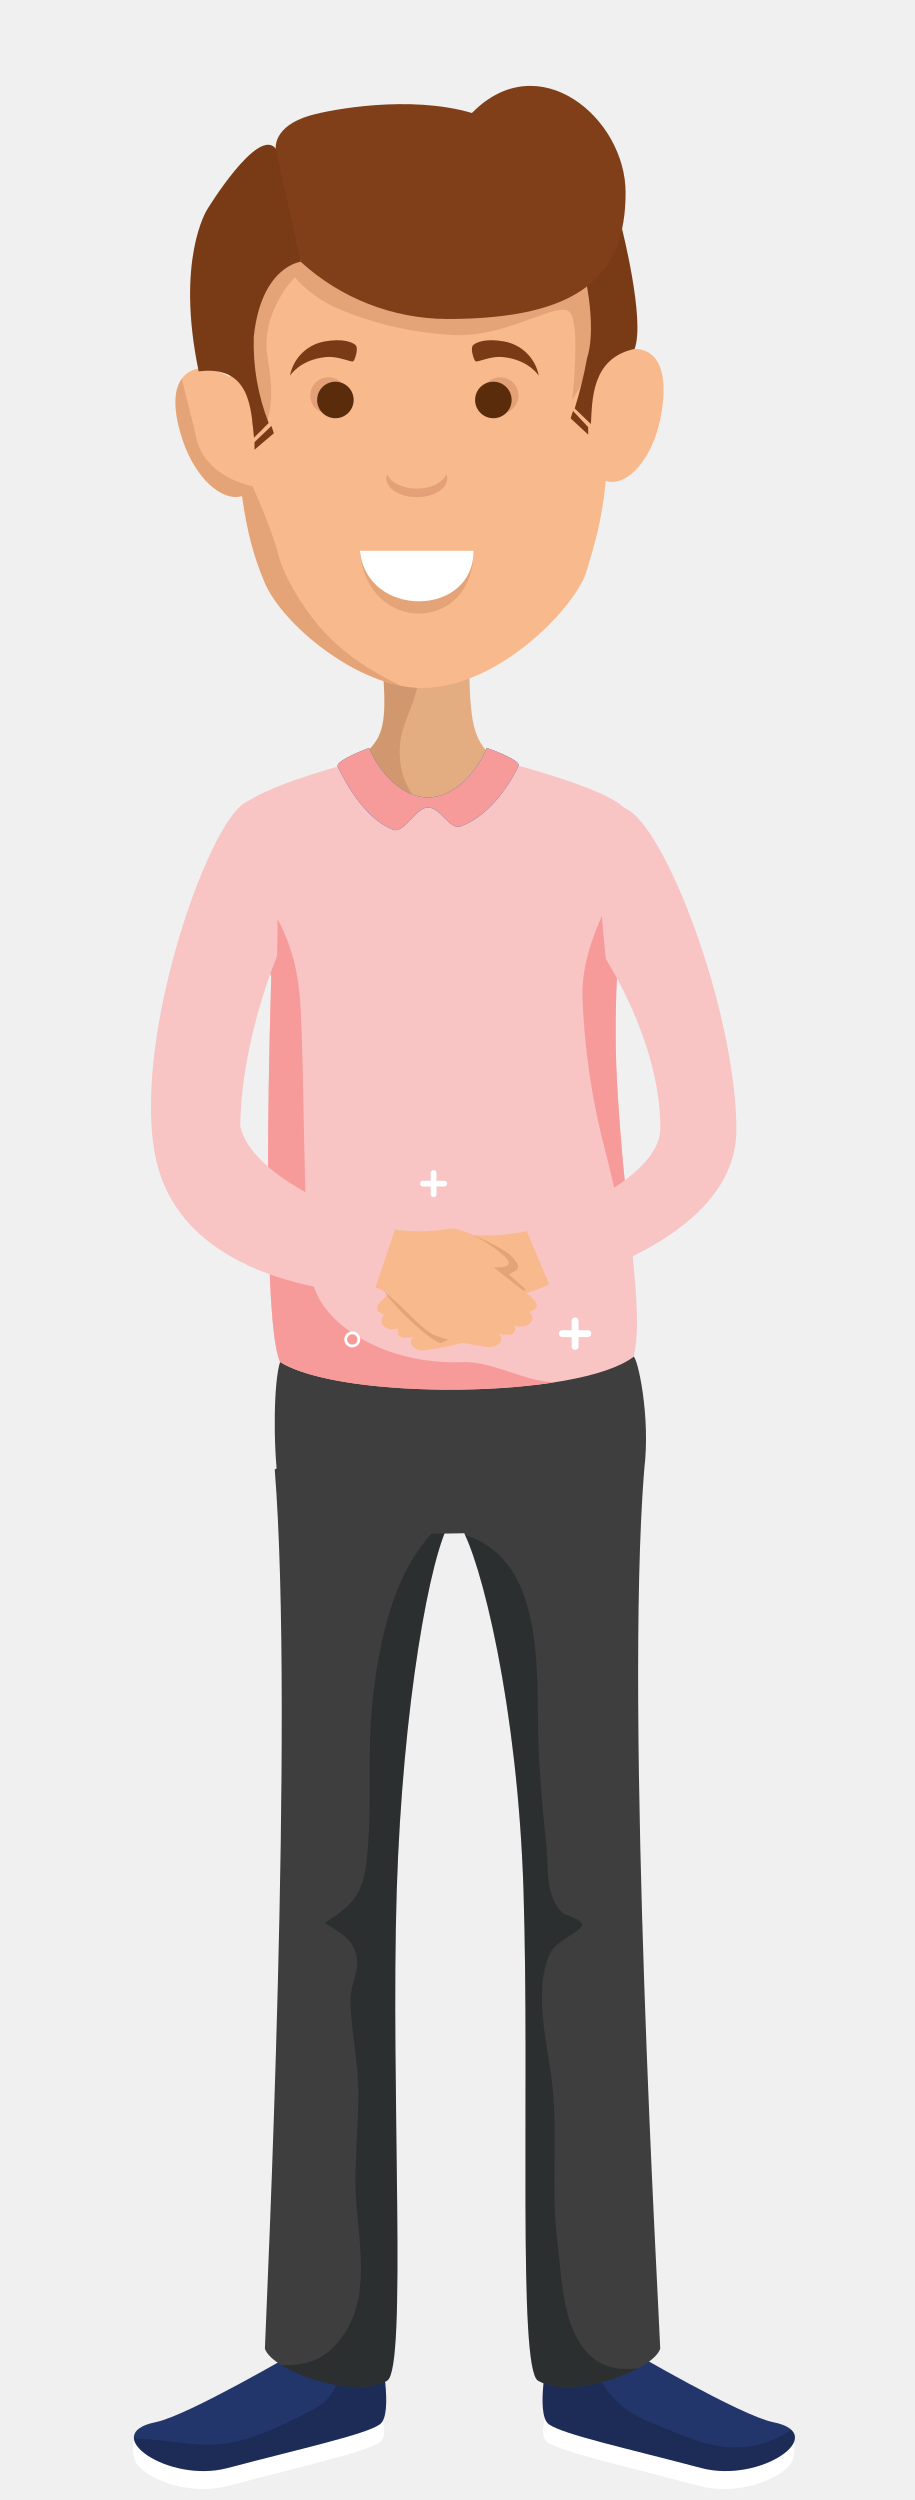
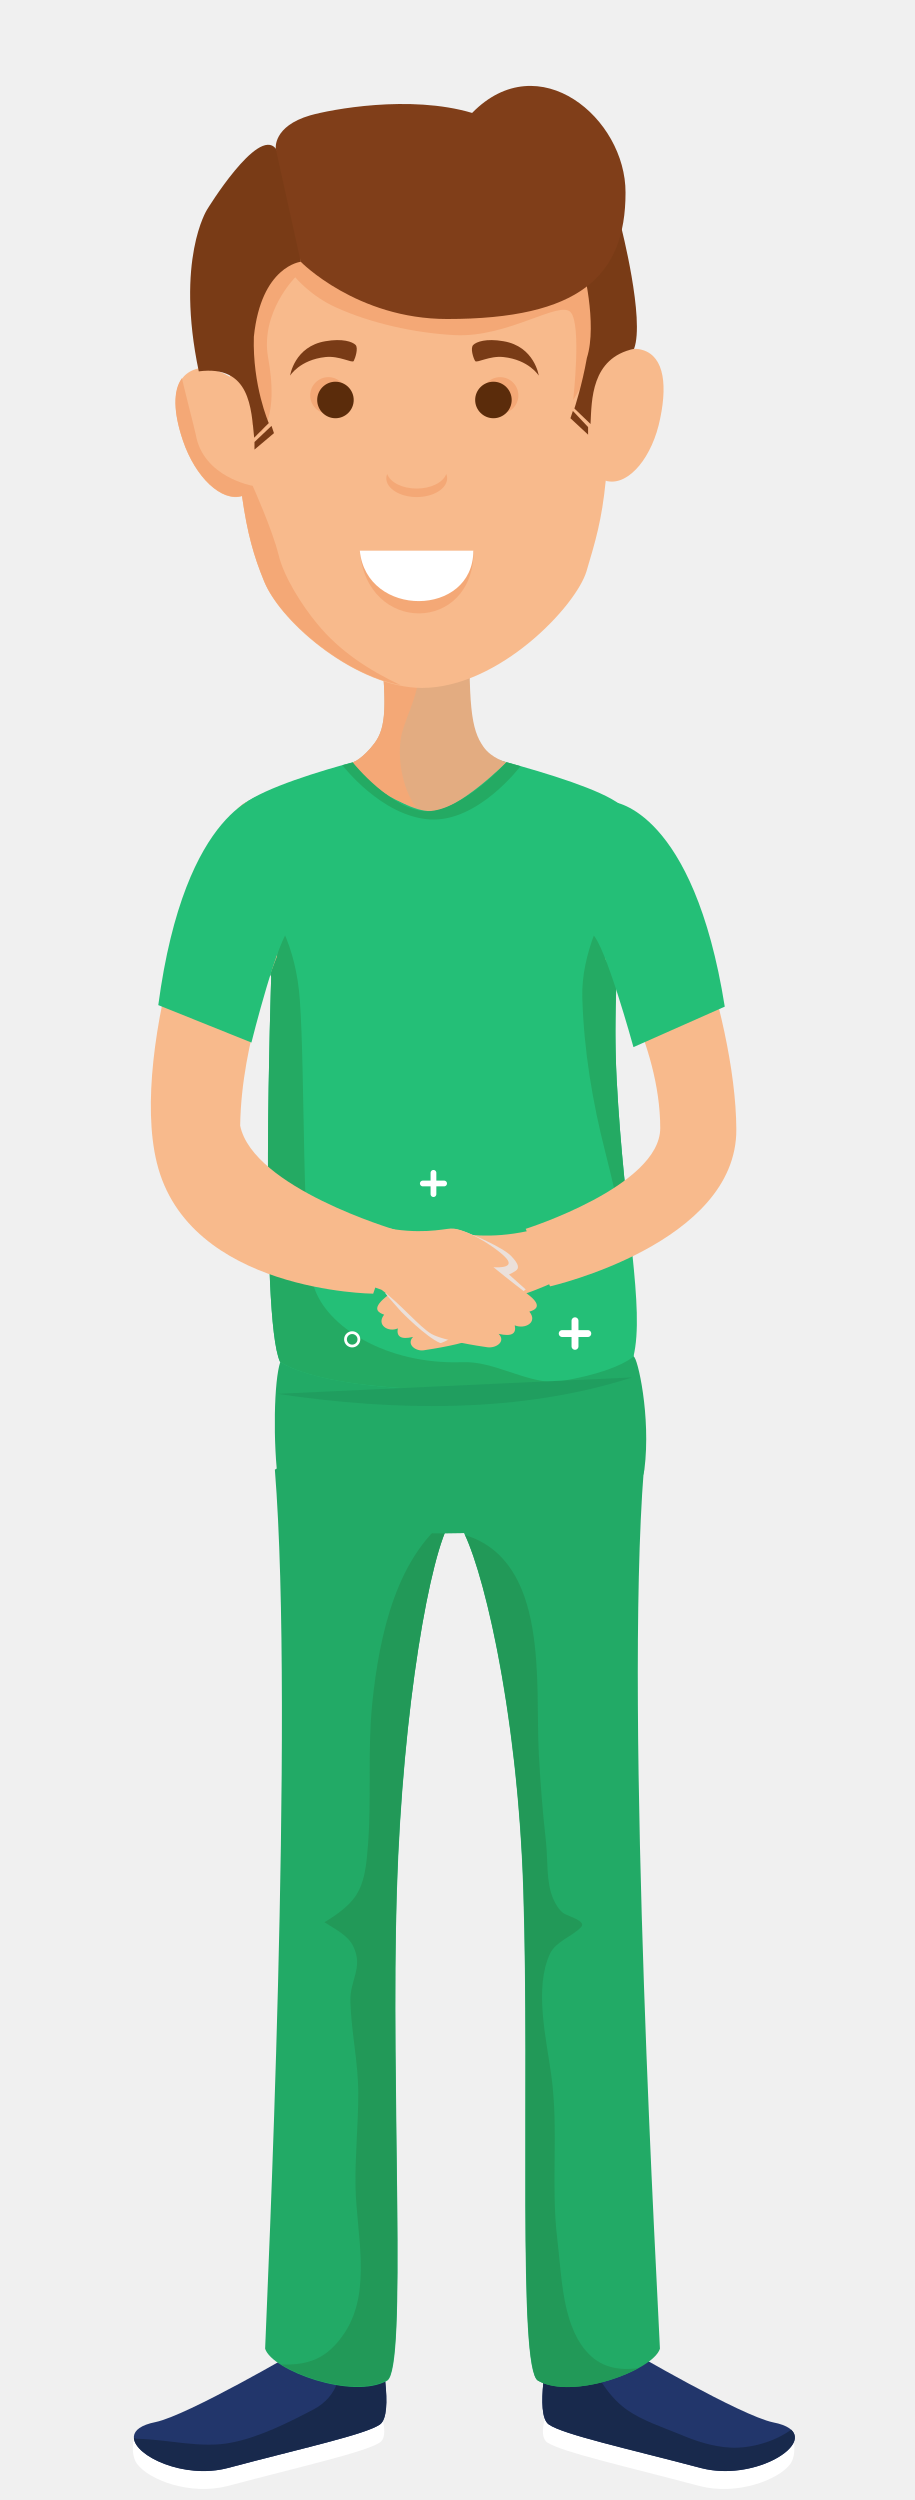
- <svg xmlns="http://www.w3.org/2000/svg" viewBox="0 0 300.52 821.26">
-   <defs>
-     <style>.cls-1{isolation:isolate;}.cls-2{fill:#fff;}.cls-3{fill:#22366b;}.cls-4{fill:#cfcfcf;}.cls-10,.cls-13,.cls-4,.cls-6{mix-blend-mode:multiply;}.cls-5{fill:#3e3e3e;}.cls-6{fill:#b7c1c6;}.cls-7{fill:#f8c4c4;}.cls-8{fill:#f79a9a;}.cls-9{fill:#e3ac81;}.cls-10{fill:#ebe0da;}.cls-11{fill:#f8ba8c;}.cls-12{fill:#793b16;}.cls-13{fill:#eadbd8;}.cls-14{fill:#5b2c0b;}.cls-15{fill:#803e19;}.cls-16{fill:#0874b7;}.cls-17{fill:#2b96f4;}.cls-18,.cls-19,.cls-20{fill:none;stroke:#fff;stroke-linecap:round;stroke-linejoin:round;}.cls-18{stroke-width:2.27px;}.cls-19{stroke-width:1.89px;}.cls-20{stroke-width:0.91px;}</style>
-   </defs>
-   <g class="cls-1">
-     <g id="OBJECT">
-       <path class="cls-2" d="M74.76,816.67c24.38-6.46,45.14-11.14,50-14.34,3.3-2.16-.06-10.67-.06-10.67L98.42,778,44,800.84s-1.26,5.41,1,8.59C48.87,814.71,62.51,819.91,74.76,816.67Z" />
-       <path class="cls-2" d="M229.85,816.67c-24.38-6.46-45.14-11.14-50-14.34-3.3-2.16.07-10.67.07-10.67L206.19,778l54.43,22.89s1.28,5.41-1,8.59C255.75,814.71,242.1,819.91,229.85,816.67Z" />
-       <path class="cls-3" d="M230.35,810.76c-24.37-6.46-45.24-11-50-14.34s0-24.86,0-24.86l26.36.48S243.41,793.58,254,795.7C273.12,799.53,250,815.94,230.35,810.76Z" />
-       <path class="cls-4" d="M259.91,798.18A32.37,32.37,0,0,1,240.09,804c-5.9-.33-11.4-2.13-16.83-4.37-5.62-2.32-12.27-4.46-17.26-8-7.22-5.1-10.39-12.88-15.17-19.92l-10.5-.2s-4.78,21.51,0,24.86,25.65,7.88,50,14.34C247,815.16,266.21,804,259.91,798.18Z" />
-       <path class="cls-5" d="M151.24,501.37c6.69,10.52,18.82,59,20.73,119.64,2.06,65.48-1.91,157.25,4.78,161.07,11.27,6.44,37.76-3.34,40.14-10.52-.47-13.85-11.72-207.7-5.27-288.71C174.11,461.11,136,477.44,151.24,501.37Z" />
-       <path class="cls-6" d="M192.37,772.24c-7.83-9.22-7.92-25-9.31-36.42-2.2-18.15.53-35.88-2-54.09-1.64-11.83-5.71-28.62-.39-39.93,1.86-4,7.39-5.72,10.24-8.72,1.9-2-4.26-3.65-5.51-4.37-1.75-1-2.94-3.21-3.69-5-2.32-5.43-1.66-12.55-2.29-18.31-1.07-9.82-1.92-19.66-2.42-29.53-1.17-22.77,3.57-63-24.21-71.58,6.86,14.8,17.4,60.47,19.17,116.69,2.06,65.48-1.91,157.25,4.78,161.07,8,4.57,23.67,1,32.94-4.08C203.3,778.75,197.18,777.91,192.37,772.24Z" />
-       <path class="cls-3" d="M74.76,810.76c24.38-6.46,45.24-11,50-14.34s0-24.86,0-24.86L98.42,772S61.7,793.58,51.11,795.7C32,799.53,55.16,815.94,74.76,810.76Z" />
-       <path class="cls-4" d="M124.78,771.56l-14,.26a15.91,15.91,0,0,1-7.93,19.72c-8.18,4.25-17.56,9-26.58,10.83-10.13,2.11-20.82-1-31-1.25a3.31,3.31,0,0,1-1.3-.28c.2,5.94,16.44,13.71,30.78,9.92,24.38-6.46,45.24-11,50-14.34S124.78,771.56,124.78,771.56Z" />
-       <path class="cls-5" d="M148.05,499.54c-6.69,10.51-15.8,60.78-17.71,121.47-2.06,65.48,3.52,157.25-3.17,161.07-11.27,6.44-37.76-3.34-40.15-10.52.5-14.29,9.72-207.4,3.23-288.83C127.77,461,163.28,475.61,148.05,499.54Z" />
-       <path class="cls-6" d="M148.05,499.54c.49-.78.93-1.54,1.32-2.3-19.23,13-24.76,40.2-27.08,62.34-1.63,15.55-.18,31-1.4,46.53-.47,6.07-.91,13.23-5,18.15-2.58,3.13-5.9,5.3-9.29,7.41,3.52,2.34,7.76,4.3,9.51,8,3.34,7-1.24,11-1,18,.31,10.14,2.64,20.09,2.61,30.27s-1.13,20.53-.92,30.79c.31,15.07,5.45,33.79-3.42,47.48-6,9.23-12.54,10.88-21,10.74,8.9,5.57,26.19,10,34.74,5.13,6.69-3.82,1.11-95.59,3.17-161.07C132.25,560.32,141.36,510.05,148.05,499.54Z" />
-       <path class="cls-5" d="M91.46,487.79c-1.88-13.87-1.47-34.4.56-40.38S205,429.17,208.14,445.72c1.24.06,5.67,19.45,3.48,37.13C208.4,508.94,94.57,510.72,91.46,487.79Z" />
-       <path class="cls-7" d="M208.14,445.72C189.87,459.61,112,460,92,447.41c-6.68-14.59-2.89-126.52-2.89-126.52S73.38,271.14,77.94,266c9.28-10.5,63.53-21.76,63.53-21.76S199.19,257,205.5,266c3.07,4.39-5.13,45-2.83,88.87C205.11,401.27,211.92,429.75,208.14,445.72Z" />
-       <path class="cls-8" d="M191.34,327.68a231.33,231.33,0,0,0,7.64,51c2.09,8.12,3.82,16.33,5.91,24.44a60.72,60.72,0,0,0,2.77,7.91c-1.53-14.81-3.79-33.31-5-56.17-1.38-26.4,1-51.61,2.51-68.46C198,299.31,190.91,313.45,191.34,327.68Z" />
-       <path class="cls-8" d="M151.88,447.47c-25,.9-44.8-11.75-48.75-24.87s-2.84-69.46-4.56-94.13c-1.19-17-7.54-30.54-18.72-41.23,3.54,15.51,9.28,33.65,9.28,33.65S85.34,432.82,92,447.41c14.48,9.16,59.48,11.44,90.06,6.7C171.63,453.67,161.91,447.11,151.88,447.47Z" />
-       <path class="cls-9" d="M166.45,250.41s-7.19,12.72-24.3,12.72a34,34,0,0,1-26.25-12.61s3.23-1.17,7.07-6.31,4.33-12.36,1.38-37.81c-3.65-31.56,28.72-34.23,30.06-6.45-.81,32.2.27,39.67,4.29,45.35C161.46,249.2,166.45,250.41,166.45,250.41Z" />
-       <path class="cls-10" d="M131.57,243.07c1.12-8.51,11-21.63,2.47-29.14a21.86,21.86,0,0,0-9.37-4.66c2.59,23.11,2.1,29.86-1.7,34.94s-7.07,6.31-7.07,6.31A39.77,39.77,0,0,0,136.25,262C132.41,257.22,130.58,250.66,131.57,243.07Z" />
-       <path class="cls-11" d="M209.93,114.71c-2.39-.42-5.66.56-8.78,2.52.21-8.64.35-17.75.49-27.38.49-34.42-35.73-51.47-65.7-47.94C98.51,46.31,73.25,61.56,74.06,92c.21,8,.65,19.35,1.48,31.85-4.05-2.44-8.53-3.47-11.41-2.55-7.42,2.39-8.14,11.46-4.07,23.5S72.74,164.94,79.49,163c1.81,12.55,3.86,19.76,7.32,28.14,5.81,14.06,31,34.87,51.78,34.87,25.34,0,50.75-26.93,54.12-38.39,2.88-9.81,5-16.63,6.31-29.67a4.41,4.41,0,0,0,.7.23c7,1.34,14.68-8,17.23-20.71C219.46,124.93,217.59,116,209.93,114.71Z" />
-       <path class="cls-10" d="M104.11,204.85c-4.75-5.83-10.86-15.29-12.65-22.57-2.06-8.38-8.53-22.59-8.53-22.59s-16.33-2.78-18.66-16.9c-.26-1.59-4.34-16.93-4.49-18.52-3.13,4.12-2.77,11.47.28,20.49,4.09,12.05,12.68,20.18,19.43,18.19,1.81,12.55,3.86,19.76,7.32,28.14,5.17,12.51,25.71,30.35,44.78,34.14C121.06,220.11,111.49,213.91,104.11,204.85Z" />
-       <path class="cls-10" d="M201.5,99c-3.73-10.17-2.38-20-11.22-22.37-5.73-1.53-31.77,21-37.47,19.43-12.69-3.62-23.34-8.25-33.41-16.8-3.08-2.62-8.78-7.33-12.74-3.44-2.54,2.5-8.6-2.78-10,.45-3.34,7.58-8-2.14-13.28,4.39-1.63,2-4,13.07-5.9,14.79-2.92,2.65,4.72,23.88,5.06,27.4a138.43,138.43,0,0,1,.26,16.79c.26-.32,2.58,2.77,2.85,2.44,4.72-5.83,3.59-17.27,2.3-24.43-2.68-14.89,8.87-26.52,8.87-26.52A40.69,40.69,0,0,0,110.14,101a111.61,111.61,0,0,0,39,9.08c17.48.86,34.48-11.6,38.06-7.48s.77,28.76.77,28.76S204.16,106.23,201.5,99Z" />
-       <path class="cls-12" d="M98.78,86s0-25.24-8.2-37.2C84.69,41.45,68,68.91,68,68.91S57.59,85.3,65.27,122c17-2.15,17.19,12.3,18.16,21.79,1.71-1.77,4.84-4.83,4.84-4.83a71.19,71.19,0,0,1-4.9-28.39C85.83,87.44,98.78,86,98.78,86Z" />
-       <path class="cls-12" d="M191.32,86.91s5.14,19.44,1.54,30.7a139.3,139.3,0,0,1-4.07,16.59l5.33,5.11c.45-7.73.08-21.7,14.35-24.68,3.57-9.57-4.35-40.33-4.35-40.33Z" />
-       <path class="cls-12" d="M116.18,118.57c-.55.85-4.66-1.76-9.31-1.25-8.44.91-11.62,6.12-11.62,6.12a14.08,14.08,0,0,1,11.6-11.31c5.75-1,8.87.25,9.93,1.21S116.72,117.72,116.18,118.57Z" />
-       <path class="cls-10" d="M118.22,181.05c2.2,27.6,37.36,27.11,37.36,0Z" />
-       <path class="cls-13" d="M136.9,160.52c-4.73,0-8.69-2.05-9.71-4.79a4,4,0,0,0-.27,1.4c0,3.42,4.47,6.19,10,6.19s10-2.77,10-6.19a4,4,0,0,0-.27-1.4C145.59,158.47,141.63,160.52,136.9,160.52Z" />
-       <path class="cls-13" d="M113.92,129.93a6,6,0,1,1-6-6A6,6,0,0,1,113.92,129.93Z" />
-       <path class="cls-14" d="M116.18,131.39a6,6,0,1,1-6-6A6,6,0,0,1,116.18,131.39Z" />
-       <path class="cls-12" d="M156.07,118.57c.54.85,4.65-1.76,9.3-1.25,8.44.91,11.63,6.12,11.63,6.12a14.09,14.09,0,0,0-11.61-11.31c-5.75-1-8.87.25-9.93,1.21S155.52,117.72,156.07,118.57Z" />
-       <path class="cls-13" d="M158.32,129.93a6,6,0,1,0,6-6A6,6,0,0,0,158.32,129.93Z" />
-       <path class="cls-14" d="M156.07,131.39a6,6,0,1,0,6-6A6,6,0,0,0,156.07,131.39Z" />
-       <path class="cls-15" d="M205.51,63.31c0,27.48-15.17,41.48-58.63,41.48A71.83,71.83,0,0,1,98.78,86l-8.2-37.2s-1-7.3,11.28-10.86c6.7-1.94,32.68-6.86,53.17-.82C177,14.68,205.56,38.86,205.51,63.31Z" />
-       <path class="cls-16" d="M159.9,245.68c-3.08,7.66-10.57,16.3-19.33,16.3s-16.25-8.64-19.33-16.3c0,0-11.22,4.17-10.31,6.11,3.62,7.74,10.19,17.79,18.24,20.79,3.55,1.33,7.45-7.33,11.46-7.33s7.18,7.48,10.61,6.26c8.36-3,15.45-12,19.1-20C171.19,249.64,159.9,245.68,159.9,245.68Z" />
-       <polygon class="cls-12" points="193.22 142.79 187.45 137.42 188.24 135 193.22 140.31 193.22 142.79" />
-       <polygon class="cls-12" points="83.6 147.73 89.96 142.33 89.17 139.91 83.6 145.24 83.6 147.73" />
-       <path class="cls-2" d="M118.24,180.93c2.2,22.34,37.32,21.94,37.32,0Z" />
-       <path class="cls-17" d="M112.49,250l-.12-.12S119.82,247.81,112.49,250Z" />
-       <path class="cls-8" d="M159.9,245.68c-3.08,7.66-10.57,16.3-19.33,16.3s-16.25-8.64-19.33-16.3c0,0-11.22,4.17-10.31,6.11,3.62,7.74,10.19,17.79,18.24,20.79,3.55,1.33,7.45-7.33,11.46-7.33s7.18,7.48,10.61,6.26c8.36-3,15.45-12,19.1-20C171.19,249.64,159.9,245.68,159.9,245.68Z" />
-       <path class="cls-11" d="M201.3,295.94c15.64,3.87,21.29,7.62,30.3,75.65v.27a27.17,27.17,0,0,1-9.41,22.66c-11.29,9.7-30.5,24.24-50.79,30.86-5.37,4.07-11.55,12.07-15.09,14.15s-14.38,3.74-17.05,4.07-5.84-2-3.53-4.44c-4.09,1-5.53-.23-5-2.84-3.14,1.37-7.18-1.08-4.54-4.51-1.57-.56-4.45-1.73.38-5.68S137,417.45,137,417.45s-6.08.52-4.4-2.37,12.56-10.45,17.28-10,34.27,7.25,71.79-29c-2.85-9.57-10-35.84-10-35.84" />
-       <path class="cls-10" d="M143.42,406s3.65-3,7.5-1.89,14.26,5.7,17,8.45,2.73,4.13,1.49,4.85-2.21,1.24-2.21,1.24l5.48,4.94-2.31,1.92s-24.41,16.26-25.8,15.7c-4.58-1.88-12.79-10.32-12.79-10.32s-5-5.62-5.24-6S143.42,406,143.42,406Z" />
-       <path class="cls-11" d="M89.88,285.24c-16.7,3.62-21.51,15.22-30,83.38v.26a26.63,26.63,0,0,0,9.74,22.32c12.15,9.92,33.41,25.32,55.71,32.45,5.84,4.19,12.59,12.32,16.43,14.48s15.48,4,18.35,4.37,6.22-1.93,3.7-4.39c4.4,1.05,5.93-.14,5.31-2.77,3.39,1.43,7.69-1,4.79-4.45,1.68-.53,4.75-1.66-.5-5.71s-11.27-8.9-11.27-8.9,6.53.63,4.68-2.3-13.65-10.7-18.7-10.36-31.72,8-72.56-29c2.9-9.55,8.34-51.13,8.34-51.13" />
-       <path class="cls-7" d="M180.68,422.55l-8-18.92s44.24-14,44.24-33.11c0-28.18-17.86-55.35-17.86-55.35s-6.89-55.09,6.26-49.67,36.43,66.74,36.59,105.5C242.06,408.6,180.68,422.55,180.68,422.55Z" />
-       <path class="cls-7" d="M122.63,425l7.16-21s-46.68-13.81-50.87-34.17C79.28,341.6,91,314.19,91,314.19s2.41-57-10.27-50.57S42.37,344.29,51.51,381.93C61.84,424.49,122.63,425,122.63,425Z" />
-       <line class="cls-18" x1="188.92" y1="433.91" x2="188.92" y2="442.31" />
-       <line class="cls-18" x1="193.12" y1="438.11" x2="184.72" y2="438.11" />
-       <line class="cls-19" x1="142.44" y1="385.33" x2="142.44" y2="392.33" />
-       <line class="cls-19" x1="145.94" y1="388.83" x2="138.94" y2="388.83" />
-       <circle class="cls-20" cx="115.73" cy="440.01" r="2.16" />
+ <svg xmlns="http://www.w3.org/2000/svg" version="1.1" id="Layer_1" x="0px" y="0px" viewBox="0 0 300.5 821.3" style="enable-background:new 0 0 300.5 821.3;" xml:space="preserve">
+   <style type="text/css">
+ 	.st0{fill:#FFFFFF;}
+ 	.st1{fill:#22366B;}
+ 	.st2{fill:#18294C;}
+ 	.st3{fill:#22AA66;}
+ 	.st4{fill:#229958;}
+ 	.st5{fill:#24BF77;}
+ 	.st6{fill:#24AA63;}
+ 	.st7{fill:#E3AC81;}
+ 	.st8{fill:#F4A876;}
+ 	.st9{fill:#F8BA8C;}
+ 	.st10{fill:#793B16;}
+ 	.st11{fill:#5B2C0B;}
+ 	.st12{fill:#803E19;}
+ 	.st13{fill:#EBE0DA;}
+ 	.st14{fill:none;stroke:#FFFFFF;stroke-width:2.27;stroke-linecap:round;stroke-linejoin:round;}
+ 	.st15{fill:none;stroke:#FFFFFF;stroke-width:1.89;stroke-linecap:round;stroke-linejoin:round;}
+ 	.st16{fill:none;stroke:#FFFFFF;stroke-width:0.91;stroke-linecap:round;stroke-linejoin:round;}
+ 	.st17{fill:#209E5F;}
+ </style>
+   <g id="BACKGROUND">
+ </g>
+   <g id="OBJECT">
+     <g>
+       <g>
+         <g>
+           <g>
+             <path class="st0" d="M74.8,816.7c24.4-6.5,45.1-11.1,50-14.3c3.3-2.2-0.1-10.7-0.1-10.7L98.4,778L44,800.8c0,0-1.3,5.4,1,8.6       C48.9,814.7,62.5,819.9,74.8,816.7z" />
+             <path class="st0" d="M229.8,816.7c-24.4-6.5-45.1-11.1-50-14.3c-3.3-2.2,0.1-10.7,0.1-10.7l26.3-13.7l54.4,22.9       c0,0,1.3,5.4-1,8.6C255.7,814.7,242.1,819.9,229.8,816.7z" />
+             <path class="st1" d="M230.3,810.8c-24.4-6.5-45.2-11-50-14.3s0-24.9,0-24.9l26.4,0.5c0,0,36.7,21.5,47.3,23.7       C273.1,799.5,250,815.9,230.3,810.8z" />
+             <path class="st2" d="M259.9,798.2c-5.4,4-13.4,6.2-19.8,5.9c-5.9-0.3-11.4-2.1-16.8-4.4c-5.6-2.3-12.3-4.5-17.3-8       c-7.2-5.1-10.4-12.9-15.2-19.9l-10.5-0.2c0,0-4.8,21.5,0,24.9c4.8,3.3,25.6,7.9,50,14.3C247,815.2,266.2,804,259.9,798.2z" />
+             <path class="st3" d="M151.2,501.4c6.7,10.5,18.8,58.9,20.7,119.6c2.1,65.5-1.9,157.2,4.8,161.1c11.3,6.4,37.8-3.3,40.1-10.5       c-0.5-13.9-11.7-207.7-5.3-288.7C174.1,461.1,136,477.4,151.2,501.4z" />
+             <path class="st4" d="M192.4,772.2c-7.8-9.2-7.9-25-9.3-36.4c-2.2-18.1,0.5-35.9-2-54.1c-1.6-11.8-5.7-28.6-0.4-39.9       c1.9-4,7.4-5.7,10.2-8.7c1.9-2-4.3-3.6-5.5-4.4c-1.7-1-2.9-3.2-3.7-5c-2.3-5.4-1.7-12.5-2.3-18.3c-1.1-9.8-1.9-19.7-2.4-29.5       c-1.2-22.8,3.6-63-24.2-71.6c6.9,14.8,17.4,60.5,19.2,116.7c2.1,65.5-1.9,157.2,4.8,161.1c8,4.6,23.7,1,32.9-4.1       C203.3,778.8,197.2,777.9,192.4,772.2z" />
+             <path class="st1" d="M74.8,810.8c24.4-6.5,45.2-11,50-14.3s0-24.9,0-24.9L98.4,772c0,0-36.7,21.5-47.3,23.7       C32,799.5,55.2,815.9,74.8,810.8z" />
+             <path class="st2" d="M124.8,771.6l-14,0.3c2.4,7.1,0.2,15.5-7.9,19.7c-8.2,4.3-17.6,9-26.6,10.8c-10.1,2.1-20.8-1-31-1.2       c-0.5,0-0.9-0.1-1.3-0.3c0.2,5.9,16.4,13.7,30.8,9.9c24.4-6.5,45.2-11,50-14.3C129.6,793.1,124.8,771.6,124.8,771.6z" />
+             <path class="st3" d="M148.1,499.5c-6.7,10.5-15.8,60.8-17.7,121.5c-2.1,65.5,3.5,157.2-3.2,161.1c-11.3,6.4-37.8-3.3-40.1-10.5       c0.5-14.3,9.7-207.4,3.2-288.8C127.8,461,163.3,475.6,148.1,499.5z" />
+             <path class="st4" d="M148.1,499.5c0.5-0.8,0.9-1.5,1.3-2.3c-19.2,13-24.8,40.2-27.1,62.3c-1.6,15.6-0.2,31-1.4,46.5       c-0.5,6.1-0.9,13.2-5,18.1c-2.6,3.1-5.9,5.3-9.3,7.4c3.5,2.3,7.8,4.3,9.5,8c3.3,7-1.2,11-1,18c0.3,10.1,2.6,20.1,2.6,30.3       c0,10.3-1.1,20.5-0.9,30.8c0.3,15.1,5.4,33.8-3.4,47.5c-6,9.2-12.5,10.9-21,10.7c8.9,5.6,26.2,10,34.7,5.1       c6.7-3.8,1.1-95.6,3.2-161.1C132.3,560.3,141.4,510.1,148.1,499.5z" />
+             <path class="st3" d="M91.5,487.8c-1.9-13.9-1.5-34.4,0.6-40.4c2-6,112.9-18.2,116.1-1.7c1.2,0.1,5.7,19.4,3.5,37.1       C208.4,508.9,94.6,510.7,91.5,487.8z" />
+             <path class="st5" d="M208.1,445.7C189.9,459.6,112,460,92,447.4c-6.7-14.6-2.9-126.5-2.9-126.5S73.4,271.1,77.9,266       c9.3-10.5,63.5-21.8,63.5-21.8s57.7,12.7,64,21.8c3.1,4.4-5.1,45-2.8,88.9C205.1,401.3,211.9,429.7,208.1,445.7z" />
+             <path class="st6" d="M191.3,327.7c0.5,17.3,3.3,34.2,7.6,51c2.1,8.1,3.8,16.3,5.9,24.4c0.7,2.7,1.7,5.3,2.8,7.9       c-1.5-14.8-3.8-33.3-5-56.2c-1.4-26.4,1-51.6,2.5-68.5C198,299.3,190.9,313.4,191.3,327.7z" />
+             <path class="st6" d="M151.9,447.5c-25,0.9-44.8-11.7-48.8-24.9c-4-13.1-2.8-69.5-4.6-94.1c-1.2-17-7.5-30.5-18.7-41.2       c3.5,15.5,9.3,33.7,9.3,33.7S85.3,432.8,92,447.4c14.5,9.2,59.5,11.4,90.1,6.7C171.6,453.7,161.9,447.1,151.9,447.5z" />
+             <path class="st7" d="M166.4,250.4c0,0-16.1,16.1-24.6,16.1c-12,0-25.9-16-25.9-16s3.2-1.2,7.1-6.3c3.9-5.3,4.3-12.4,1.4-37.8       c-3.7-31.6,28.7-34.2,30.1-6.5c-0.8,32.2,0.3,39.7,4.3,45.4C161.5,249.2,166.4,250.4,166.4,250.4z" />
+             <path class="st8" d="M131.6,243.1c1.1-8.5,10.9-21.6,2.5-29.1c-2.7-2.4-5.9-3.8-9.4-4.7c2.6,23.1,2.1,29.9-1.7,34.9       c-3.8,5.1-7.1,6.3-7.1,6.3s8,11.9,20.8,14.6C132.8,260.3,130.6,250.7,131.6,243.1z" />
+             <path class="st9" d="M209.9,114.7c-2.4-0.4-5.7,0.6-8.8,2.5c0.2-8.6,0.4-17.8,0.5-27.4c0.5-34.4-35.7-51.5-65.7-47.9       C98.5,46.3,73.2,61.6,74.1,92c0.2,8,0.7,19.3,1.5,31.8c-4.1-2.4-8.5-3.5-11.4-2.5c-7.4,2.4-8.1,11.5-4.1,23.5       c4.1,12.1,12.7,20.2,19.4,18.2c1.8,12.6,3.9,19.8,7.3,28.1c5.8,14.1,31,34.9,51.8,34.9c25.3,0,50.7-26.9,54.1-38.4       c2.9-9.8,5-16.6,6.3-29.7c0.2,0.1,0.5,0.2,0.7,0.2c7,1.3,14.7-8,17.2-20.7C219.5,124.9,217.6,116,209.9,114.7z" />
+             <path class="st8" d="M104.1,204.8c-4.8-5.8-10.9-15.3-12.6-22.6c-2.1-8.4-8.5-22.6-8.5-22.6s-16.3-2.8-18.7-16.9       c-0.3-1.6-4.3-16.9-4.5-18.5c-3.1,4.1-2.8,11.5,0.3,20.5c4.1,12.1,12.7,20.2,19.4,18.2c1.8,12.6,3.9,19.8,7.3,28.1       c5.2,12.5,25.7,30.4,44.8,34.1C121.1,220.1,111.5,213.9,104.1,204.8z" />
+             <path class="st8" d="M201.5,99c-3.7-10.2-2.4-20-11.2-22.4c-5.7-1.5-31.8,21.1-37.5,19.4c-12.7-3.6-23.3-8.2-33.4-16.8       c-3.1-2.6-8.8-7.3-12.7-3.4c-2.5,2.5-8.6-2.8-10,0.4c-3.3,7.6-8-2.1-13.3,4.4c-1.6,2-4,13.1-5.9,14.8       c-2.9,2.6,4.7,23.9,5.1,27.4c0.5,5.6,0.4,11.2,0.3,16.8c0.3-0.3,2.6,2.8,2.9,2.4c4.7-5.8,3.6-17.3,2.3-24.4       C85.4,102.7,97,91.1,97,91.1s5.1,6.2,13.4,9.9c11.2,5.1,25.6,8.4,39,9.1c17.5,0.9,34.5-11.6,38.1-7.5       c3.6,4.2,0.8,28.8,0.8,28.8S204.2,106.2,201.5,99z" />
+             <path class="st10" d="M98.8,86c0,0-0.1-25.2-8.2-37.2C84.7,41.5,68,68.9,68,68.9S57.6,85.3,65.3,122       c17-2.2,17.2,12.3,18.2,21.8c1.7-1.8,4.8-4.8,4.8-4.8s-5.4-12.3-4.9-28.4C85.8,87.4,98.8,86,98.8,86z" />
+             <path class="st10" d="M191.3,86.9c0,0,5.1,19.4,1.5,30.7c-1.6,9.1-4.1,16.6-4.1,16.6l5.3,5.1c0.4-7.7,0.1-21.7,14.3-24.7       c3.6-9.6-4.3-40.3-4.3-40.3L191.3,86.9z" />
+             <path class="st10" d="M116.2,118.6c-0.5,0.8-4.7-1.8-9.3-1.3c-8.4,0.9-11.6,6.1-11.6,6.1s1.4-9.6,11.6-11.3       c5.7-1,8.9,0.2,9.9,1.2C117.8,114.3,116.7,117.7,116.2,118.6z" />
+             <path class="st8" d="M118.2,181c2.2,27.6,37.4,27.1,37.4,0H118.2z" />
+             <path class="st8" d="M136.9,160.5c-4.7,0-8.7-2-9.7-4.8c-0.2,0.5-0.3,0.9-0.3,1.4c0,3.4,4.5,6.2,10,6.2s10-2.8,10-6.2       c0-0.5-0.1-0.9-0.3-1.4C145.6,158.5,141.6,160.5,136.9,160.5z" />
+             <path class="st8" d="M113.9,129.9c0,3.3-2.7,6-6,6s-6-2.7-6-6s2.7-6,6-6C111.2,123.9,113.9,126.6,113.9,129.9z" />
+             <path class="st11" d="M116.2,131.4c0,3.3-2.7,6-6,6s-6-2.7-6-6s2.7-6,6-6C113.5,125.4,116.2,128.1,116.2,131.4z" />
+             <path class="st10" d="M156.1,118.6c0.5,0.8,4.7-1.8,9.3-1.3c8.4,0.9,11.6,6.1,11.6,6.1s-1.4-9.6-11.6-11.3       c-5.7-1-8.9,0.2-9.9,1.2C154.4,114.3,155.5,117.7,156.1,118.6z" />
+             <path class="st8" d="M158.3,129.9c0,3.3,2.7,6,6,6s6-2.7,6-6s-2.7-6-6-6C161,123.9,158.3,126.6,158.3,129.9z" />
+             <path class="st11" d="M156.1,131.4c0,3.3,2.7,6,6,6s6-2.7,6-6s-2.7-6-6-6C158.8,125.4,156.1,128.1,156.1,131.4z" />
+             <path class="st12" d="M205.5,63.3c0,27.5-15.2,41.5-58.6,41.5c-29.7,0-48.1-18.8-48.1-18.8l-8.2-37.2c0,0-1-7.3,11.3-10.9       c6.7-1.9,32.7-6.9,53.2-0.8C177,14.7,205.6,38.9,205.5,63.3z" />
+             <polygon class="st10" points="193.2,142.8 187.4,137.4 188.2,135 193.2,140.3      " />
+             <polygon class="st10" points="83.6,147.7 90,142.3 89.2,139.9 83.6,145.2      " />
+             <path class="st0" d="M118.2,180.9c2.2,22.3,37.3,21.9,37.3,0H118.2z" />
+           </g>
+         </g>
+       </g>
    </g>
+     <path class="st9" d="M201.3,295.9c15.6,3.9,21.3,7.6,30.3,75.6v0.3c0.6,8.6-2.8,17-9.4,22.7c-11.3,9.7-30.5,24.2-50.8,30.9   c-5.4,4.1-11.6,12.1-15.1,14.1s-14.4,3.7-17.1,4.1s-5.8-2-3.5-4.4c-4.1,1-5.5-0.2-5-2.8c-3.1,1.4-7.2-1.1-4.5-4.5   c-1.6-0.6-4.4-1.7,0.4-5.7c4.8-3.9,10.4-8.7,10.4-8.7s-6.1,0.5-4.4-2.4s12.6-10.5,17.3-10s34.3,7.3,71.8-29   c-2.9-9.6-10-35.8-10-35.8" />
+     <path class="st13" d="M143.4,406c0,0,3.6-3,7.5-1.9s14.3,5.7,17,8.5s2.7,4.1,1.5,4.9s-2.2,1.2-2.2,1.2l5.5,4.9l-2.3,1.9   c0,0-24.4,16.3-25.8,15.7c-4.6-1.9-12.8-10.3-12.8-10.3s-5-5.6-5.2-6S143.4,406,143.4,406z" />
+     <path class="st9" d="M89.9,285.2c-16.7,3.6-21.5,15.2-30,83.4v0.3c-0.5,8.6,3.1,16.9,9.7,22.3c12.2,9.9,33.4,25.3,55.7,32.5   c5.8,4.2,12.6,12.3,16.4,14.5s15.5,4,18.4,4.4s6.2-1.9,3.7-4.4c4.4,1,5.9-0.1,5.3-2.8c3.4,1.4,7.7-1,4.8-4.5   c1.7-0.5,4.8-1.7-0.5-5.7s-11.3-8.9-11.3-8.9s6.5,0.6,4.7-2.3s-13.6-10.7-18.7-10.4s-31.7,8-72.6-29c2.9-9.5,8.3-51.1,8.3-51.1" />
+     <path class="st9" d="M180.7,422.6l-8-18.9c0,0,44.2-14,44.2-33.1c0-28.2-17.9-55.4-17.9-55.4s-6.9-55.1,6.3-49.7   s36.4,66.7,36.6,105.5C242.1,408.6,180.7,422.6,180.7,422.6z" />
+     <path class="st9" d="M122.6,425l7.2-21c0,0-46.7-13.8-50.9-34.2c0.4-28.2,12.1-55.6,12.1-55.6s2.4-57-10.3-50.6   s-38.4,80.7-29.2,118.3C61.8,424.5,122.6,425,122.6,425z" />
+     <line class="st14" x1="188.9" y1="433.9" x2="188.9" y2="442.3" />
+     <line class="st14" x1="193.1" y1="438.1" x2="184.7" y2="438.1" />
+     <line class="st15" x1="142.4" y1="385.3" x2="142.4" y2="392.3" />
+     <line class="st15" x1="145.9" y1="388.8" x2="138.9" y2="388.8" />
+     <circle class="st16" cx="115.7" cy="440" r="2.2" />
+     <path class="st5" d="M87,260.9c0,0-26.2,3.4-35,69.3l30.6,12.3c0,0,8.7-35,13-38S90.7,259.7,87,260.9z" />
+     <path class="st5" d="M201.6,263.5c0,0,26.2,2.4,36.5,67.2l-30,13.3c0,0-9.4-34.3-13.6-37.2C190.3,304,198,262.4,201.6,263.5z" />
+     <path class="st17" d="M207.7,452.5c-36.6,11.8-77.8,11.2-116.6,5.4" />
  </g>
+   <path class="st6" d="M115.9,250.5c0,0,13.1,16.2,24.6,16s25.9-16.1,25.9-16.1l4.6,1.3c0,0-13.9,18.5-29.8,17.5s-28.7-17.8-28.7-17.8  L115.9,250.5z" />
</svg>
